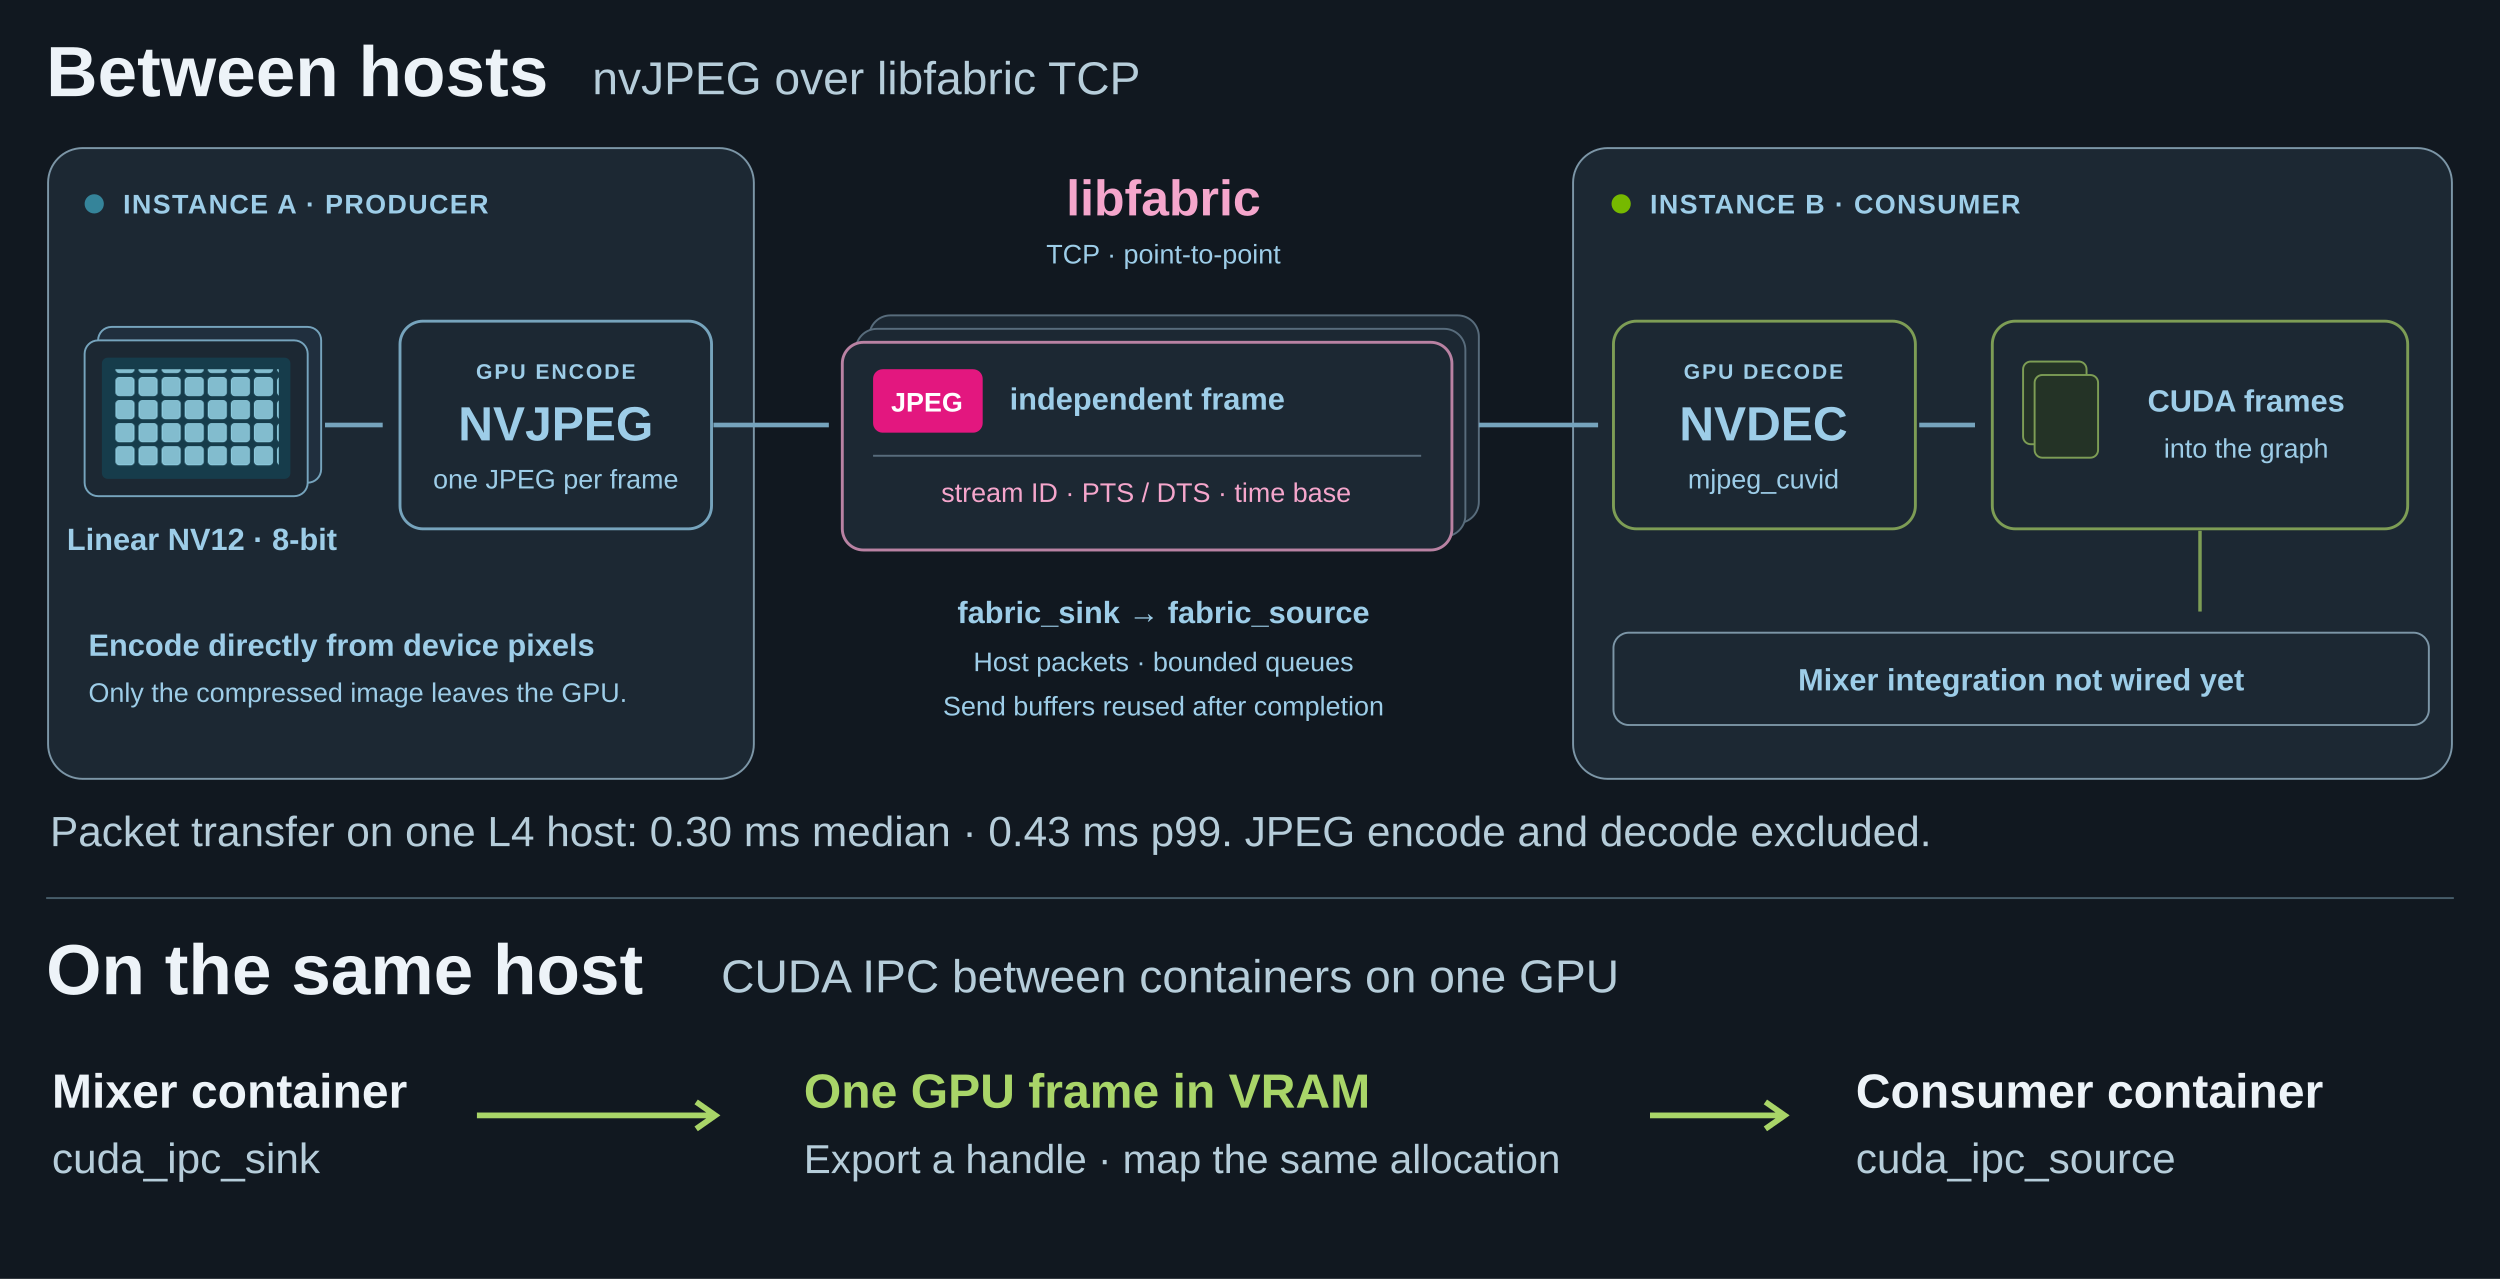
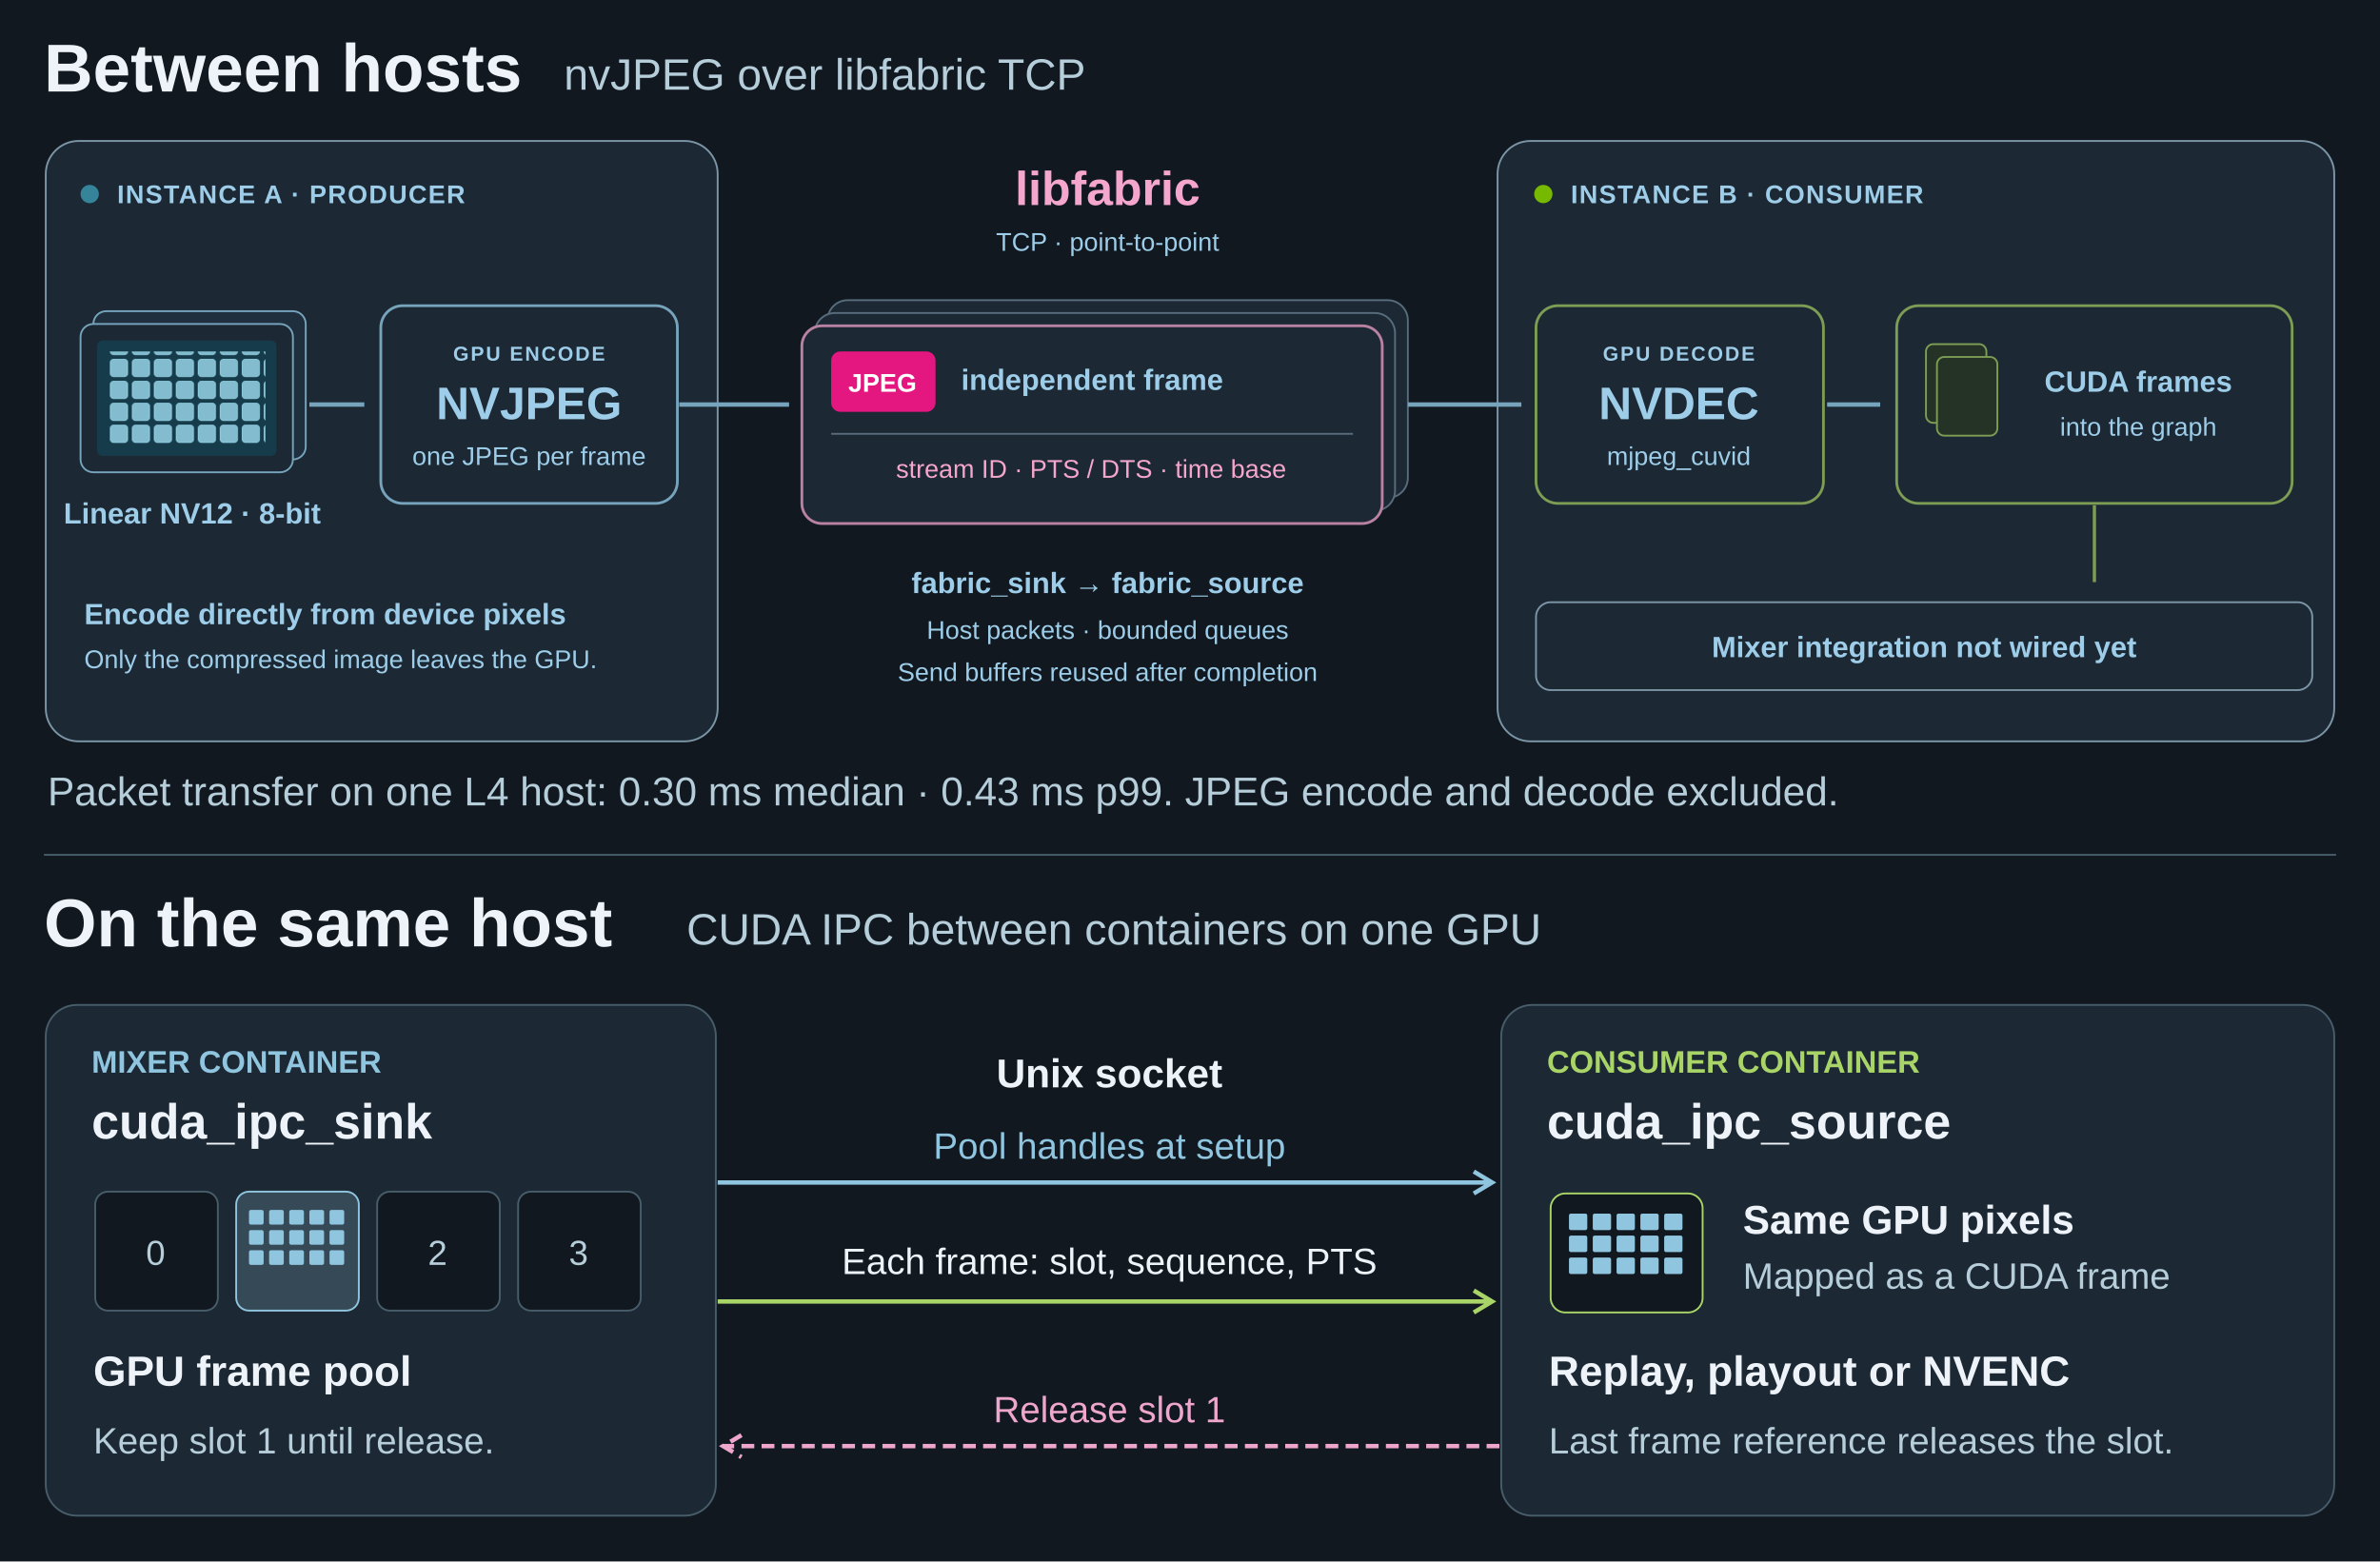
- <svg xmlns="http://www.w3.org/2000/svg" width="1300" height="665" viewBox="0 0 1300 665">
-   <rect width="1300" height="665" fill="#111820" />
+ <svg xmlns="http://www.w3.org/2000/svg" width="1300" height="853" viewBox="0 0 1300 853">
+   <rect width="1300" height="853" fill="#111820" />
  <g font-family="Arial, sans-serif">
    <text x="24" y="50" fill="#edf3f8" font-size="37" font-weight="700">Between hosts</text>
    <text x="308" y="49" fill="#b6cdda" font-size="24" font-weight="400">nvJPEG over libfabric TCP</text>
    <g transform="translate(24,76)">
      <defs>
        <marker id="sharing-arrow" markerWidth="8" markerHeight="8" refX="7" refY="4" orient="auto">
          <path d="M0 0L8 4L0 8Z" fill="#35849a" style="fill: rgb(118, 164, 189); stroke: none; stroke-width: 1px; font-family: Arial, Helvetica, sans-serif; font-size: 24px; font-weight: 400; letter-spacing: normal; text-anchor: start; stroke-dasharray: none; opacity: 1;" />
        </marker>
        <marker id="sharing-green" markerWidth="7" markerHeight="7" refX="6" refY="3.5" orient="auto">
          <path d="M0 0L7 3.5L0 7Z" fill="#659f0a" style="fill: rgb(125, 157, 85); stroke: none; stroke-width: 1px; font-family: Arial, Helvetica, sans-serif; font-size: 24px; font-weight: 400; letter-spacing: normal; text-anchor: start; stroke-dasharray: none; opacity: 1;" />
        </marker>
        <pattern id="sharing-pixels" width="12" height="12" patternUnits="userSpaceOnUse">
          <rect width="10" height="10" rx="2" fill="#82bcce" style="fill: rgb(130, 188, 206); stroke: none; stroke-width: 1px; font-family: Arial, Helvetica, sans-serif; font-size: 24px; font-weight: 400; letter-spacing: normal; text-anchor: start; stroke-dasharray: none; opacity: 1;" />
        </pattern>
      </defs>
      <rect x="1" y="1" width="367" height="328" rx="18" fill="#f0f7f9" stroke="#c9dfe5" style="fill: rgb(28, 40, 51); stroke: rgb(124, 150, 167); stroke-width: 1px; font-family: Arial, Helvetica, sans-serif; font-size: 24px; font-weight: 400; letter-spacing: normal; text-anchor: start; stroke-dasharray: none; opacity: 1;" />
      <rect x="794" y="1" width="457" height="328" rx="18" fill="#f4f8ec" stroke="#d7e4bf" style="fill: rgb(28, 40, 51); stroke: rgb(124, 150, 167); stroke-width: 1px; font-family: Arial, Helvetica, sans-serif; font-size: 24px; font-weight: 400; letter-spacing: normal; text-anchor: start; stroke-dasharray: none; opacity: 1;" />
      <circle cx="25" cy="30" r="5" fill="#35849a" style="fill: rgb(53, 132, 154); stroke: none; stroke-width: 1px; font-family: Arial, Helvetica, sans-serif; font-size: 24px; font-weight: 400; letter-spacing: normal; text-anchor: start; stroke-dasharray: none; opacity: 1;" />
      <text x="40" y="35" class="sh-kicker" style="fill: rgb(157, 205, 232); stroke: none; stroke-width: 1px; font-family: Arial, Helvetica, sans-serif; font-size: 14px; font-weight: 700; letter-spacing: 0.7px; text-anchor: start; stroke-dasharray: none; opacity: 1;">INSTANCE A · PRODUCER</text>
      <circle cx="819" cy="30" r="5" fill="#76b900" style="fill: rgb(118, 185, 0); stroke: none; stroke-width: 1px; font-family: Arial, Helvetica, sans-serif; font-size: 24px; font-weight: 400; letter-spacing: normal; text-anchor: start; stroke-dasharray: none; opacity: 1;" />
      <text x="834" y="35" class="sh-kicker" style="fill: rgb(157, 205, 232); stroke: none; stroke-width: 1px; font-family: Arial, Helvetica, sans-serif; font-size: 14px; font-weight: 700; letter-spacing: 0.7px; text-anchor: start; stroke-dasharray: none; opacity: 1;">INSTANCE B · CONSUMER</text>
      <text x="581" y="36" text-anchor="middle" class="sh-transport" style="fill: rgb(245, 166, 204); stroke: none; stroke-width: 1px; font-family: Arial, Helvetica, sans-serif; font-size: 26px; font-weight: 700; letter-spacing: normal; text-anchor: middle; stroke-dasharray: none; opacity: 1;">libfabric</text>
      <text x="581" y="61" text-anchor="middle" class="sh-sub" style="fill: rgb(157, 205, 232); stroke: none; stroke-width: 1px; font-family: Arial, Helvetica, sans-serif; font-size: 14px; font-weight: 400; letter-spacing: normal; text-anchor: middle; stroke-dasharray: none; opacity: 1;">TCP · point-to-point</text>
      <rect x="27" y="94" width="116" height="81" rx="7" fill="#d5e8ed" stroke="#a9ccd7" style="fill: rgb(32, 47, 62); stroke: rgb(118, 164, 189); stroke-width: 1px; font-family: Arial, Helvetica, sans-serif; font-size: 24px; font-weight: 400; letter-spacing: normal; text-anchor: start; stroke-dasharray: none; opacity: 1;" />
      <rect x="20" y="101" width="116" height="81" rx="7" fill="#fff" stroke="#35849a" style="fill: rgb(28, 40, 51); stroke: rgb(118, 164, 189); stroke-width: 1px; font-family: Arial, Helvetica, sans-serif; font-size: 24px; font-weight: 400; letter-spacing: normal; text-anchor: start; stroke-dasharray: none; opacity: 1;" />
      <rect x="29" y="110" width="98" height="63" rx="3" fill="#163c4b" style="fill: rgb(22, 60, 75); stroke: none; stroke-width: 1px; font-family: Arial, Helvetica, sans-serif; font-size: 24px; font-weight: 400; letter-spacing: normal; text-anchor: start; stroke-dasharray: none; opacity: 1;" />
      <rect x="35" y="116" width="86" height="51" fill="url(#sharing-pixels)" style="fill: url(&quot;#sharing-pixels&quot;); stroke: none; stroke-width: 1px; font-family: Arial, Helvetica, sans-serif; font-size: 24px; font-weight: 400; letter-spacing: normal; text-anchor: start; stroke-dasharray: none; opacity: 1;" />
      <text x="81" y="210" text-anchor="middle" class="sh-label" style="fill: rgb(157, 205, 232); stroke: none; stroke-width: 1px; font-family: Arial, Helvetica, sans-serif; font-size: 16px; font-weight: 700; letter-spacing: normal; text-anchor: middle; stroke-dasharray: none; opacity: 1;">Linear NV12 · 8-bit</text>
      <path d="M145 145H175" class="sh-line" style="stroke: rgb(118, 164, 189); fill: none; stroke-width: 2.4px; font-family: Arial, Helvetica, sans-serif; font-size: 24px; font-weight: 400; letter-spacing: normal; text-anchor: start; stroke-dasharray: none; opacity: 1;" />
      <rect x="184" y="91" width="162" height="108" rx="12" fill="#fff" stroke="#83b5c4" stroke-width="1.5" style="fill: rgb(28, 40, 51); stroke: rgb(118, 164, 189); stroke-width: 1.5px; font-family: Arial, Helvetica, sans-serif; font-size: 24px; font-weight: 400; letter-spacing: normal; text-anchor: start; stroke-dasharray: none; opacity: 1;" />
      <text x="265" y="121" text-anchor="middle" class="sh-tiny" style="fill: rgb(157, 205, 232); stroke: none; stroke-width: 1px; font-family: Arial, Helvetica, sans-serif; font-size: 11px; font-weight: 700; letter-spacing: 1px; text-anchor: middle; stroke-dasharray: none; opacity: 1;">GPU ENCODE</text>
      <text x="265" y="153" text-anchor="middle" class="sh-engine" style="fill: rgb(157, 205, 232); stroke: none; stroke-width: 1px; font-family: Arial, Helvetica, sans-serif; font-size: 25px; font-weight: 700; letter-spacing: normal; text-anchor: middle; stroke-dasharray: none; opacity: 1;">NVJPEG</text>
      <text x="265" y="178" text-anchor="middle" class="sh-sub" style="fill: rgb(157, 205, 232); stroke: none; stroke-width: 1px; font-family: Arial, Helvetica, sans-serif; font-size: 14px; font-weight: 400; letter-spacing: normal; text-anchor: middle; stroke-dasharray: none; opacity: 1;">one JPEG per frame</text>
      <path d="M347 145H407" class="sh-line" style="stroke: rgb(118, 164, 189); fill: none; stroke-width: 2.4px; font-family: Arial, Helvetica, sans-serif; font-size: 24px; font-weight: 400; letter-spacing: normal; text-anchor: start; stroke-dasharray: none; opacity: 1;" />
      <text x="22" y="265" class="sh-label" style="fill: rgb(157, 205, 232); stroke: none; stroke-width: 1px; font-family: Arial, Helvetica, sans-serif; font-size: 16px; font-weight: 700; letter-spacing: normal; text-anchor: start; stroke-dasharray: none; opacity: 1;">Encode directly from device pixels</text>
      <text x="22" y="289" class="sh-sub" style="fill: rgb(157, 205, 232); stroke: none; stroke-width: 1px; font-family: Arial, Helvetica, sans-serif; font-size: 14px; font-weight: 400; letter-spacing: normal; text-anchor: start; stroke-dasharray: none; opacity: 1;">Only the compressed image leaves the GPU.</text>
      <rect x="428" y="88" width="317" height="108" rx="11" fill="#f5f1f7" stroke="#ded4e2" style="fill: rgb(28, 40, 51); stroke: rgb(88, 108, 124); stroke-width: 1px; font-family: Arial, Helvetica, sans-serif; font-size: 24px; font-weight: 400; letter-spacing: normal; text-anchor: start; stroke-dasharray: none; opacity: 1;" />
      <rect x="421" y="95" width="317" height="108" rx="11" fill="#faf7fb" stroke="#ded4e2" style="fill: rgb(28, 40, 51); stroke: rgb(88, 108, 124); stroke-width: 1px; font-family: Arial, Helvetica, sans-serif; font-size: 24px; font-weight: 400; letter-spacing: normal; text-anchor: start; stroke-dasharray: none; opacity: 1;" />
      <rect x="414" y="102" width="317" height="108" rx="11" fill="#fff" stroke="#d59bb8" stroke-width="1.5" style="fill: rgb(28, 40, 51); stroke: rgb(185, 130, 163); stroke-width: 1.5px; font-family: Arial, Helvetica, sans-serif; font-size: 24px; font-weight: 400; letter-spacing: normal; text-anchor: start; stroke-dasharray: none; opacity: 1;" />
      <rect x="430" y="116" width="57" height="33" rx="5" fill="#e3177f" style="fill: rgb(227, 23, 127); stroke: none; stroke-width: 1px; font-family: Arial, Helvetica, sans-serif; font-size: 24px; font-weight: 400; letter-spacing: normal; text-anchor: start; stroke-dasharray: none; opacity: 1;" />
      <text x="458" y="138" text-anchor="middle" class="sh-jpeg" style="fill: rgb(255, 255, 255); stroke: none; stroke-width: 1px; font-family: Arial, Helvetica, sans-serif; font-size: 14px; font-weight: 700; letter-spacing: normal; text-anchor: middle; stroke-dasharray: none; opacity: 1;">JPEG</text>
      <text x="501" y="137" class="sh-label" style="fill: rgb(157, 205, 232); stroke: none; stroke-width: 1px; font-family: Arial, Helvetica, sans-serif; font-size: 16px; font-weight: 700; letter-spacing: normal; text-anchor: start; stroke-dasharray: none; opacity: 1;">independent frame</text>
      <line x1="430" y1="161" x2="715" y2="161" stroke="#eee1e8" style="stroke: rgb(88, 108, 124); fill: rgb(0, 0, 0); stroke-width: 1px; font-family: Arial, Helvetica, sans-serif; font-size: 24px; font-weight: 400; letter-spacing: normal; text-anchor: start; stroke-dasharray: none; opacity: 1;" />
      <text x="572" y="185" text-anchor="middle" class="sh-metadata" style="fill: rgb(245, 166, 204); stroke: none; stroke-width: 1px; font-family: Arial, Helvetica, sans-serif; font-size: 14px; font-weight: 400; letter-spacing: normal; text-anchor: middle; stroke-dasharray: none; opacity: 1;">stream ID · PTS / DTS · time base</text>
      <path d="M745 145H807" class="sh-line" style="stroke: rgb(118, 164, 189); fill: none; stroke-width: 2.4px; font-family: Arial, Helvetica, sans-serif; font-size: 24px; font-weight: 400; letter-spacing: normal; text-anchor: start; stroke-dasharray: none; opacity: 1;" />
      <text x="581" y="248" text-anchor="middle" class="sh-label" style="fill: rgb(157, 205, 232); stroke: none; stroke-width: 1px; font-family: Arial, Helvetica, sans-serif; font-size: 16px; font-weight: 700; letter-spacing: normal; text-anchor: middle; stroke-dasharray: none; opacity: 1;">fabric_sink → fabric_source</text>
      <text x="581" y="273" text-anchor="middle" class="sh-sub" style="fill: rgb(157, 205, 232); stroke: none; stroke-width: 1px; font-family: Arial, Helvetica, sans-serif; font-size: 14px; font-weight: 400; letter-spacing: normal; text-anchor: middle; stroke-dasharray: none; opacity: 1;">Host packets · bounded queues</text>
      <text x="581" y="296" text-anchor="middle" class="sh-sub" style="fill: rgb(157, 205, 232); stroke: none; stroke-width: 1px; font-family: Arial, Helvetica, sans-serif; font-size: 14px; font-weight: 400; letter-spacing: normal; text-anchor: middle; stroke-dasharray: none; opacity: 1;">Send buffers reused after completion</text>
      <rect x="815" y="91" width="157" height="108" rx="12" fill="#fff" stroke="#9cbd64" stroke-width="1.5" style="fill: rgb(28, 40, 51); stroke: rgb(125, 157, 85); stroke-width: 1.5px; font-family: Arial, Helvetica, sans-serif; font-size: 24px; font-weight: 400; letter-spacing: normal; text-anchor: start; stroke-dasharray: none; opacity: 1;" />
      <text x="893" y="121" text-anchor="middle" class="sh-tiny" style="fill: rgb(157, 205, 232); stroke: none; stroke-width: 1px; font-family: Arial, Helvetica, sans-serif; font-size: 11px; font-weight: 700; letter-spacing: 1px; text-anchor: middle; stroke-dasharray: none; opacity: 1;">GPU DECODE</text>
      <text x="893" y="153" text-anchor="middle" class="sh-engine" style="fill: rgb(157, 205, 232); stroke: none; stroke-width: 1px; font-family: Arial, Helvetica, sans-serif; font-size: 25px; font-weight: 700; letter-spacing: normal; text-anchor: middle; stroke-dasharray: none; opacity: 1;">NVDEC</text>
      <text x="893" y="178" text-anchor="middle" class="sh-sub" style="fill: rgb(157, 205, 232); stroke: none; stroke-width: 1px; font-family: Arial, Helvetica, sans-serif; font-size: 14px; font-weight: 400; letter-spacing: normal; text-anchor: middle; stroke-dasharray: none; opacity: 1;">mjpeg_cuvid</text>
      <path d="M974 145H1003" class="sh-line" style="stroke: rgb(118, 164, 189); fill: none; stroke-width: 2.4px; font-family: Arial, Helvetica, sans-serif; font-size: 24px; font-weight: 400; letter-spacing: normal; text-anchor: start; stroke-dasharray: none; opacity: 1;" />
      <rect x="1012" y="91" width="216" height="108" rx="12" fill="#fff" stroke="#9cbd64" stroke-width="1.5" style="fill: rgb(28, 40, 51); stroke: rgb(125, 157, 85); stroke-width: 1.5px; font-family: Arial, Helvetica, sans-serif; font-size: 24px; font-weight: 400; letter-spacing: normal; text-anchor: start; stroke-dasharray: none; opacity: 1;" />
      <rect x="1028" y="112" width="33" height="43" rx="4" fill="#e3efcf" stroke="#a4c76d" style="fill: rgb(36, 51, 38); stroke: rgb(125, 157, 85); stroke-width: 1px; font-family: Arial, Helvetica, sans-serif; font-size: 24px; font-weight: 400; letter-spacing: normal; text-anchor: start; stroke-dasharray: none; opacity: 1;" />
      <rect x="1034" y="119" width="33" height="43" rx="4" fill="#f0f7e6" stroke="#82aa43" style="fill: rgb(36, 51, 38); stroke: rgb(125, 157, 85); stroke-width: 1px; font-family: Arial, Helvetica, sans-serif; font-size: 24px; font-weight: 400; letter-spacing: normal; text-anchor: start; stroke-dasharray: none; opacity: 1;" />
      <text x="1144" y="138" text-anchor="middle" class="sh-label" style="fill: rgb(157, 205, 232); stroke: none; stroke-width: 1px; font-family: Arial, Helvetica, sans-serif; font-size: 16px; font-weight: 700; letter-spacing: normal; text-anchor: middle; stroke-dasharray: none; opacity: 1;">CUDA frames</text>
      <text x="1144" y="162" text-anchor="middle" class="sh-sub" style="fill: rgb(157, 205, 232); stroke: none; stroke-width: 1px; font-family: Arial, Helvetica, sans-serif; font-size: 14px; font-weight: 400; letter-spacing: normal; text-anchor: middle; stroke-dasharray: none; opacity: 1;">into the graph</text>
      <path d="M1120 200V242" class="sh-fanout" style="stroke: rgb(125, 157, 85); fill: none; stroke-width: 1.8px; font-family: Arial, Helvetica, sans-serif; font-size: 24px; font-weight: 400; letter-spacing: normal; text-anchor: start; stroke-dasharray: none; opacity: 1;" />
      <rect x="815" y="253" width="424" height="48" rx="8" fill="#fff" stroke="#c8dca9" style="fill: rgb(28, 40, 51); stroke: rgb(124, 150, 167); stroke-width: 1px; font-family: Arial, Helvetica, sans-serif; font-size: 24px; font-weight: 400; letter-spacing: normal; text-anchor: start; stroke-dasharray: none; opacity: 1;" />
      <text x="1027" y="283" text-anchor="middle" class="sh-label" style="fill: rgb(157, 205, 232); stroke: none; stroke-width: 1px; font-family: Arial, Helvetica, sans-serif; font-size: 16px; font-weight: 700; letter-spacing: normal; text-anchor: middle; stroke-dasharray: none; opacity: 1;">Mixer integration not wired yet</text>
    </g>
    <text x="26" y="440" fill="#b6cdda" font-size="22" font-weight="400">Packet transfer on one L4 host: 0.30 ms median · 0.43 ms p99. JPEG encode and decode excluded.</text>
    <path d="M24 467H1276" stroke="#475d6a" />
    <text x="24" y="517" fill="#edf3f8" font-size="37" font-weight="700">On the same host</text>
    <text x="375" y="516" fill="#b6cdda" font-size="24" font-weight="400">CUDA IPC between containers on one GPU</text>
-     <text x="27" y="576" fill="#edf3f8" font-size="25" font-weight="700">Mixer container</text>
-     <text x="27" y="610" fill="#b6cdda" font-size="22" font-weight="400">cuda_ipc_sink</text>
-     <text x="418" y="576" fill="#a9d568" font-size="25" font-weight="700">One GPU frame in VRAM</text>
-     <text x="418" y="610" fill="#b6cdda" font-size="21" font-weight="400">Export a handle · map the same allocation</text>
-     <text x="965" y="576" fill="#edf3f8" font-size="25" font-weight="700">Consumer container</text>
-     <text x="965" y="610" fill="#b6cdda" font-size="22" font-weight="400">cuda_ipc_source</text>
-     <path d="M248 580h124m-10 -7 10 7 -10 7 M858 580h70m-10 -7 10 7 -10 7" stroke="#a9d568" fill="none" stroke-width="3" />
+     <rect x="25" y="549" width="366" height="279" rx="17" fill="#1c2833" stroke="#475d6a" />
+     <rect x="820" y="549" width="455" height="279" rx="17" fill="#1c2833" stroke="#475d6a" />
+     <text x="50" y="586" fill="#90c5df" font-size="17" font-weight="700">MIXER CONTAINER</text>
+     <text x="845" y="586" fill="#a9d568" font-size="17" font-weight="700">CONSUMER CONTAINER</text>
+     <text x="50" y="622" fill="#edf3f8" font-size="27" font-weight="700">cuda_ipc_sink</text>
+     <text x="845" y="622" fill="#edf3f8" font-size="27" font-weight="700">cuda_ipc_source</text>
+     <rect x="52" y="651" width="67" height="65" rx="7" fill="#111820" stroke="#475d6a" />
+     <g transform="translate(85 691)" text-anchor="middle">
+       <text x="0" y="0" fill="#b6cdda" font-size="19" font-weight="400">0</text>
+     </g>
+     <rect x="129" y="651" width="67" height="65" rx="7" fill="#354a56" stroke="#90c5df" />
+     <rect x="136" y="661" width="8" height="8" rx="1" fill="#90c5df" stroke="none" />
+     <rect x="147" y="661" width="8" height="8" rx="1" fill="#90c5df" stroke="none" />
+     <rect x="158" y="661" width="8" height="8" rx="1" fill="#90c5df" stroke="none" />
+     <rect x="169" y="661" width="8" height="8" rx="1" fill="#90c5df" stroke="none" />
+     <rect x="180" y="661" width="8" height="8" rx="1" fill="#90c5df" stroke="none" />
+     <rect x="136" y="672" width="8" height="8" rx="1" fill="#90c5df" stroke="none" />
+     <rect x="147" y="672" width="8" height="8" rx="1" fill="#90c5df" stroke="none" />
+     <rect x="158" y="672" width="8" height="8" rx="1" fill="#90c5df" stroke="none" />
+     <rect x="169" y="672" width="8" height="8" rx="1" fill="#90c5df" stroke="none" />
+     <rect x="180" y="672" width="8" height="8" rx="1" fill="#90c5df" stroke="none" />
+     <rect x="136" y="683" width="8" height="8" rx="1" fill="#90c5df" stroke="none" />
+     <rect x="147" y="683" width="8" height="8" rx="1" fill="#90c5df" stroke="none" />
+     <rect x="158" y="683" width="8" height="8" rx="1" fill="#90c5df" stroke="none" />
+     <rect x="169" y="683" width="8" height="8" rx="1" fill="#90c5df" stroke="none" />
+     <rect x="180" y="683" width="8" height="8" rx="1" fill="#90c5df" stroke="none" />
+     <rect x="206" y="651" width="67" height="65" rx="7" fill="#111820" stroke="#475d6a" />
+     <g transform="translate(239 691)" text-anchor="middle">
+       <text x="0" y="0" fill="#b6cdda" font-size="19" font-weight="400">2</text>
+     </g>
+     <rect x="283" y="651" width="67" height="65" rx="7" fill="#111820" stroke="#475d6a" />
+     <g transform="translate(316 691)" text-anchor="middle">
+       <text x="0" y="0" fill="#b6cdda" font-size="19" font-weight="400">3</text>
+     </g>
+     <text x="51" y="757" fill="#edf3f8" font-size="23" font-weight="700">GPU frame pool</text>
+     <text x="51" y="794" fill="#b6cdda" font-size="20" font-weight="400">Keep slot 1 until release.</text>
+     <g transform="translate(606 594)" text-anchor="middle">
+       <text x="0" y="0" fill="#edf3f8" font-size="22" font-weight="700">Unix socket</text>
+     </g>
+     <g transform="translate(606 633)" text-anchor="middle">
+       <text x="0" y="0" fill="#90c5df" font-size="20" font-weight="400">Pool handles at setup</text>
+     </g>
+     <path d="M392 646H815m-10 -6 10 6 -10 6" fill="none" stroke="#90c5df" stroke-width="2.4" stroke-dasharray="" />
+     <g transform="translate(606 696)" text-anchor="middle">
+       <text x="0" y="0" fill="#edf3f8" font-size="20" font-weight="400">Each frame: slot, sequence, PTS</text>
+     </g>
+     <path d="M392 711H815m-10 -6 10 6 -10 6" fill="none" stroke="#a9d568" stroke-width="2.4" stroke-dasharray="" />
+     <g transform="translate(606 777)" text-anchor="middle">
+       <text x="0" y="0" fill="#efa6cc" font-size="20" font-weight="400">Release slot 1</text>
+     </g>
+     <path d="M819 790H395m10 -6 -10 6 10 6" fill="none" stroke="#efa6cc" stroke-width="2.4" stroke-dasharray="7 4" />
+     <rect x="847" y="652" width="83" height="65" rx="8" fill="#111820" stroke="#a9d568" />
+     <rect x="857" y="663" width="10" height="9" rx="1" fill="#90c5df" stroke="none" />
+     <rect x="870" y="663" width="10" height="9" rx="1" fill="#90c5df" stroke="none" />
+     <rect x="883" y="663" width="10" height="9" rx="1" fill="#90c5df" stroke="none" />
+     <rect x="896" y="663" width="10" height="9" rx="1" fill="#90c5df" stroke="none" />
+     <rect x="909" y="663" width="10" height="9" rx="1" fill="#90c5df" stroke="none" />
+     <rect x="857" y="675" width="10" height="9" rx="1" fill="#90c5df" stroke="none" />
+     <rect x="870" y="675" width="10" height="9" rx="1" fill="#90c5df" stroke="none" />
+     <rect x="883" y="675" width="10" height="9" rx="1" fill="#90c5df" stroke="none" />
+     <rect x="896" y="675" width="10" height="9" rx="1" fill="#90c5df" stroke="none" />
+     <rect x="909" y="675" width="10" height="9" rx="1" fill="#90c5df" stroke="none" />
+     <rect x="857" y="687" width="10" height="9" rx="1" fill="#90c5df" stroke="none" />
+     <rect x="870" y="687" width="10" height="9" rx="1" fill="#90c5df" stroke="none" />
+     <rect x="883" y="687" width="10" height="9" rx="1" fill="#90c5df" stroke="none" />
+     <rect x="896" y="687" width="10" height="9" rx="1" fill="#90c5df" stroke="none" />
+     <rect x="909" y="687" width="10" height="9" rx="1" fill="#90c5df" stroke="none" />
+     <text x="952" y="674" fill="#edf3f8" font-size="22" font-weight="700">Same GPU pixels</text>
+     <text x="952" y="704" fill="#b6cdda" font-size="20" font-weight="400">Mapped as a CUDA frame</text>
+     <text x="846" y="757" fill="#edf3f8" font-size="23" font-weight="700">Replay, playout or NVENC</text>
+     <text x="846" y="794" fill="#b6cdda" font-size="20" font-weight="400">Last frame reference releases the slot.</text>
  </g>
</svg>
